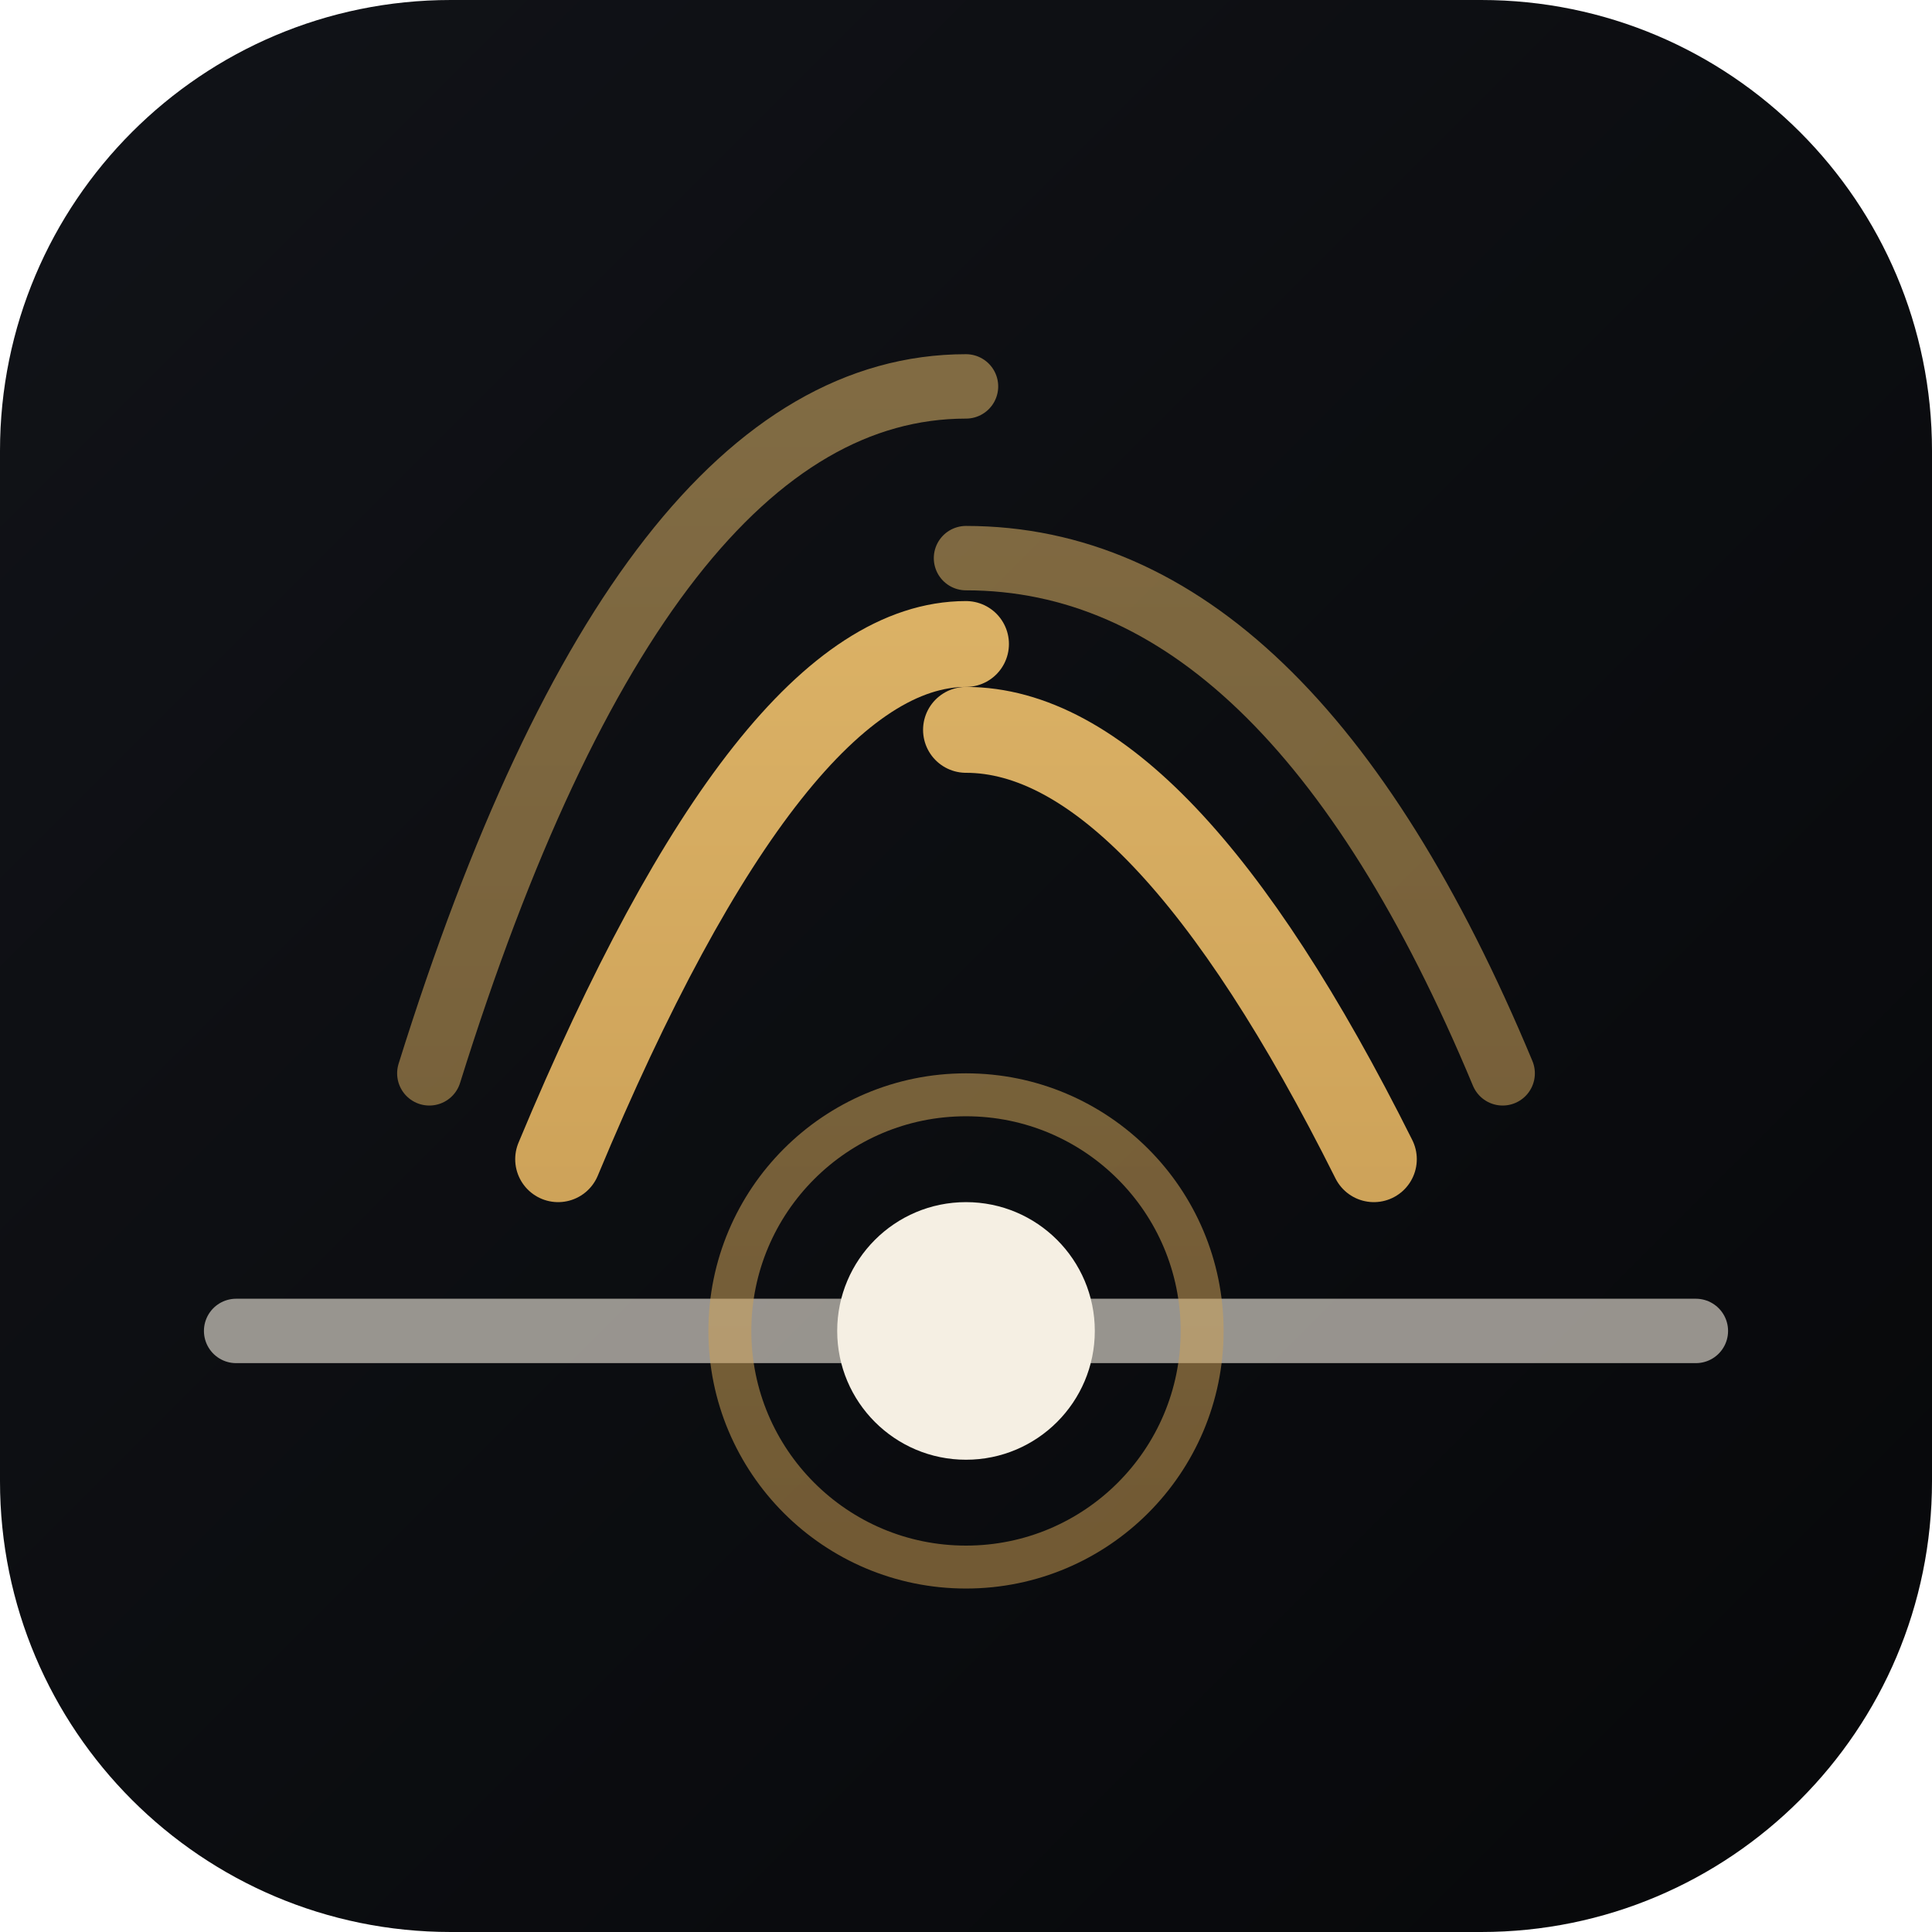
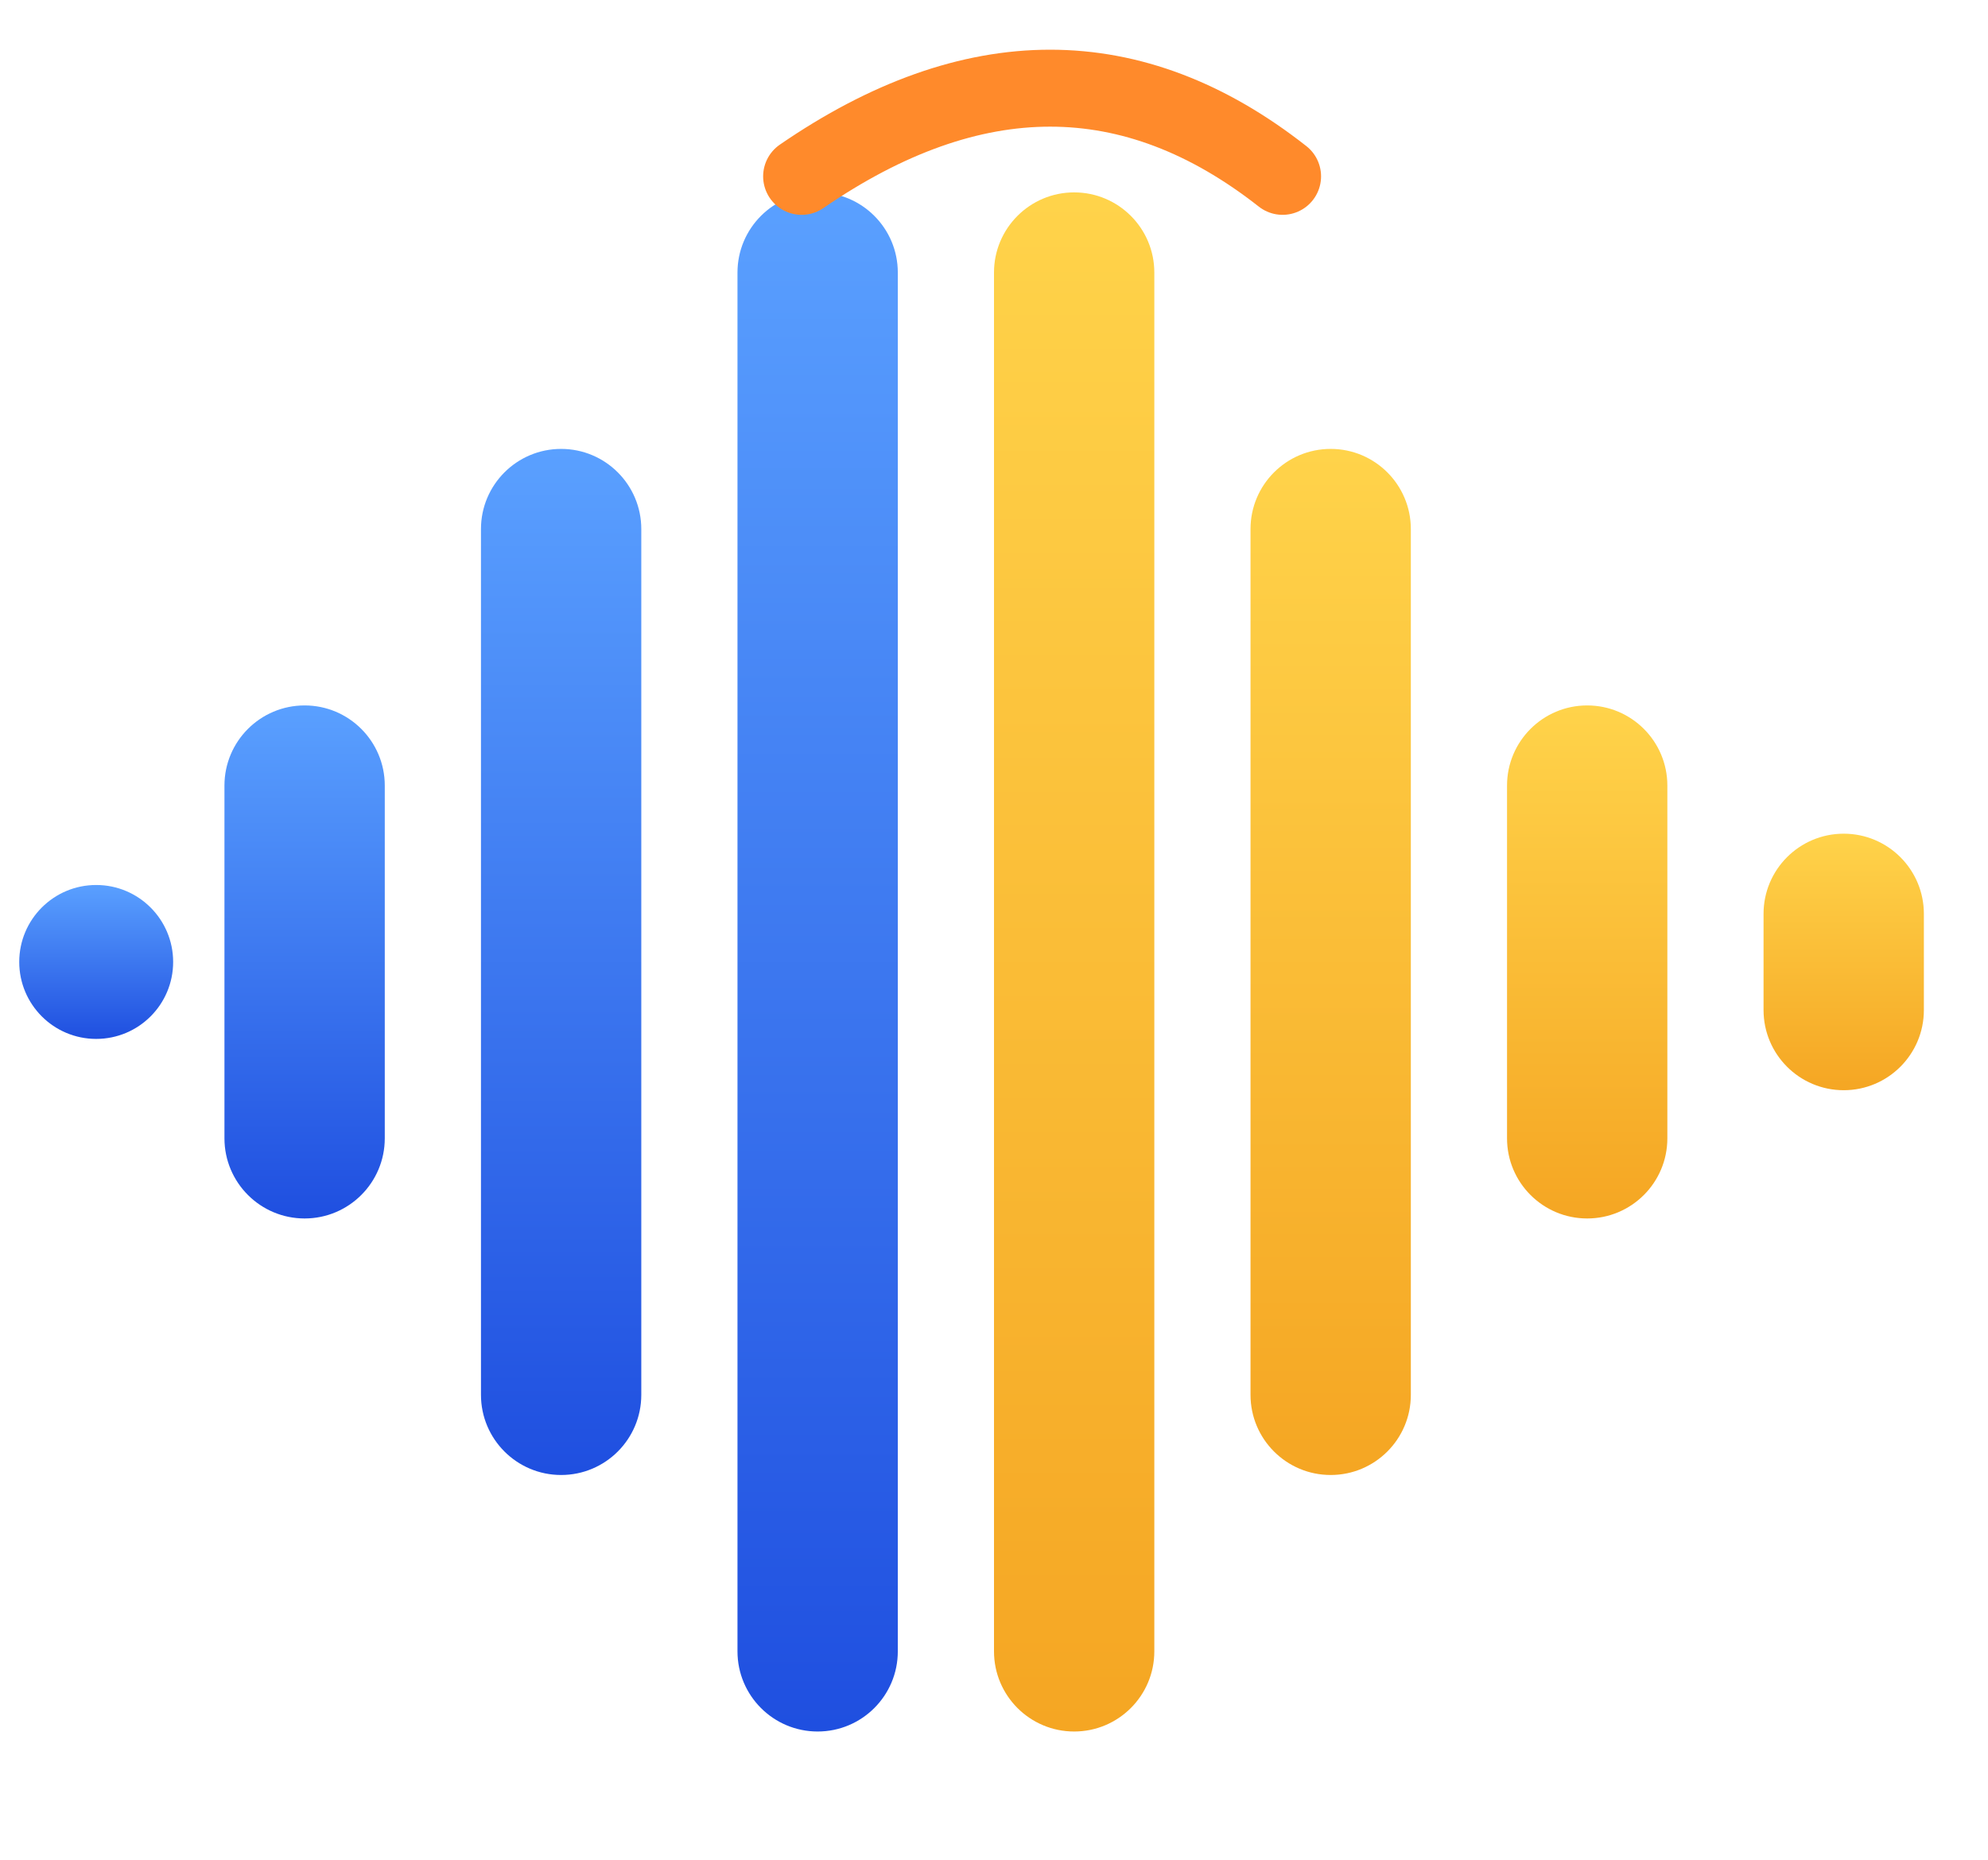
- <svg xmlns="http://www.w3.org/2000/svg" width="180" height="180" viewBox="0 0 180 180" fill="none">
+ <svg xmlns="http://www.w3.org/2000/svg" viewBox="0 0 62 58" fill="none" aria-hidden="true">
  <defs>
-     <linearGradient id="vl-bg" x1="0" y1="0" x2="180" y2="180" gradientUnits="userSpaceOnUse">
-       <stop offset="0%" stop-color="#111318" />
-       <stop offset="100%" stop-color="#07080A" />
+     <linearGradient id="b" x1="0" y1="0" x2="0" y2="1">
+       <stop offset="0%" stop-color="#5AA0FF" />
+       <stop offset="100%" stop-color="#1F4FE0" />
    </linearGradient>
-     <linearGradient id="vl-brass" x1="0" y1="36" x2="0" y2="144" gradientUnits="userSpaceOnUse">
-       <stop offset="0%" stop-color="#E0B76A" />
-       <stop offset="100%" stop-color="#C69A52" />
+     <linearGradient id="g" x1="0" y1="0" x2="0" y2="1">
+       <stop offset="0%" stop-color="#FFD34A" />
+       <stop offset="100%" stop-color="#F5A623" />
    </linearGradient>
  </defs>
-   <rect width="180" height="180" rx="42" fill="url(#vl-bg)" />
-   <line x1="22" y1="124" x2="158" y2="124" stroke="rgba(245,239,227,0.6)" stroke-width="6" stroke-linecap="round" />
-   <path d="M40 100 Q60 36 90 36" stroke="url(#vl-brass)" stroke-width="6" stroke-linecap="round" fill="none" opacity="0.55" />
-   <path d="M140 100 Q120 52 90 52" stroke="url(#vl-brass)" stroke-width="6" stroke-linecap="round" fill="none" opacity="0.55" />
-   <path d="M52 108 Q72 60 90 60" stroke="url(#vl-brass)" stroke-width="8" stroke-linecap="round" fill="none" />
-   <path d="M128 108 Q108 68 90 68" stroke="url(#vl-brass)" stroke-width="8" stroke-linecap="round" fill="none" />
-   <circle cx="90" cy="124" r="12" fill="#F5EFE3" />
-   <circle cx="90" cy="124" r="22" stroke="url(#vl-brass)" stroke-width="4" fill="none" opacity="0.55" />
+   <circle cx="3" cy="30" r="2.4" fill="url(#b)" />
+   <rect x="7" y="22" width="5" height="16" rx="2.5" fill="url(#b)" />
+   <rect x="15" y="14" width="5" height="32" rx="2.5" fill="url(#b)" />
+   <rect x="23" y="6" width="5" height="48" rx="2.5" fill="url(#b)" />
+   <rect x="31" y="6" width="5" height="48" rx="2.5" fill="url(#g)" />
+   <rect x="39" y="14" width="5" height="32" rx="2.5" fill="url(#g)" />
+   <rect x="47" y="22" width="5" height="16" rx="2.5" fill="url(#g)" />
+   <rect x="55" y="26" width="5" height="8" rx="2.5" fill="url(#g)" />
+   <path d="M25 5.5 Q33 0 40 5.5" stroke="#FF8A2B" stroke-width="2.4" stroke-linecap="round" fill="none" />
</svg>
